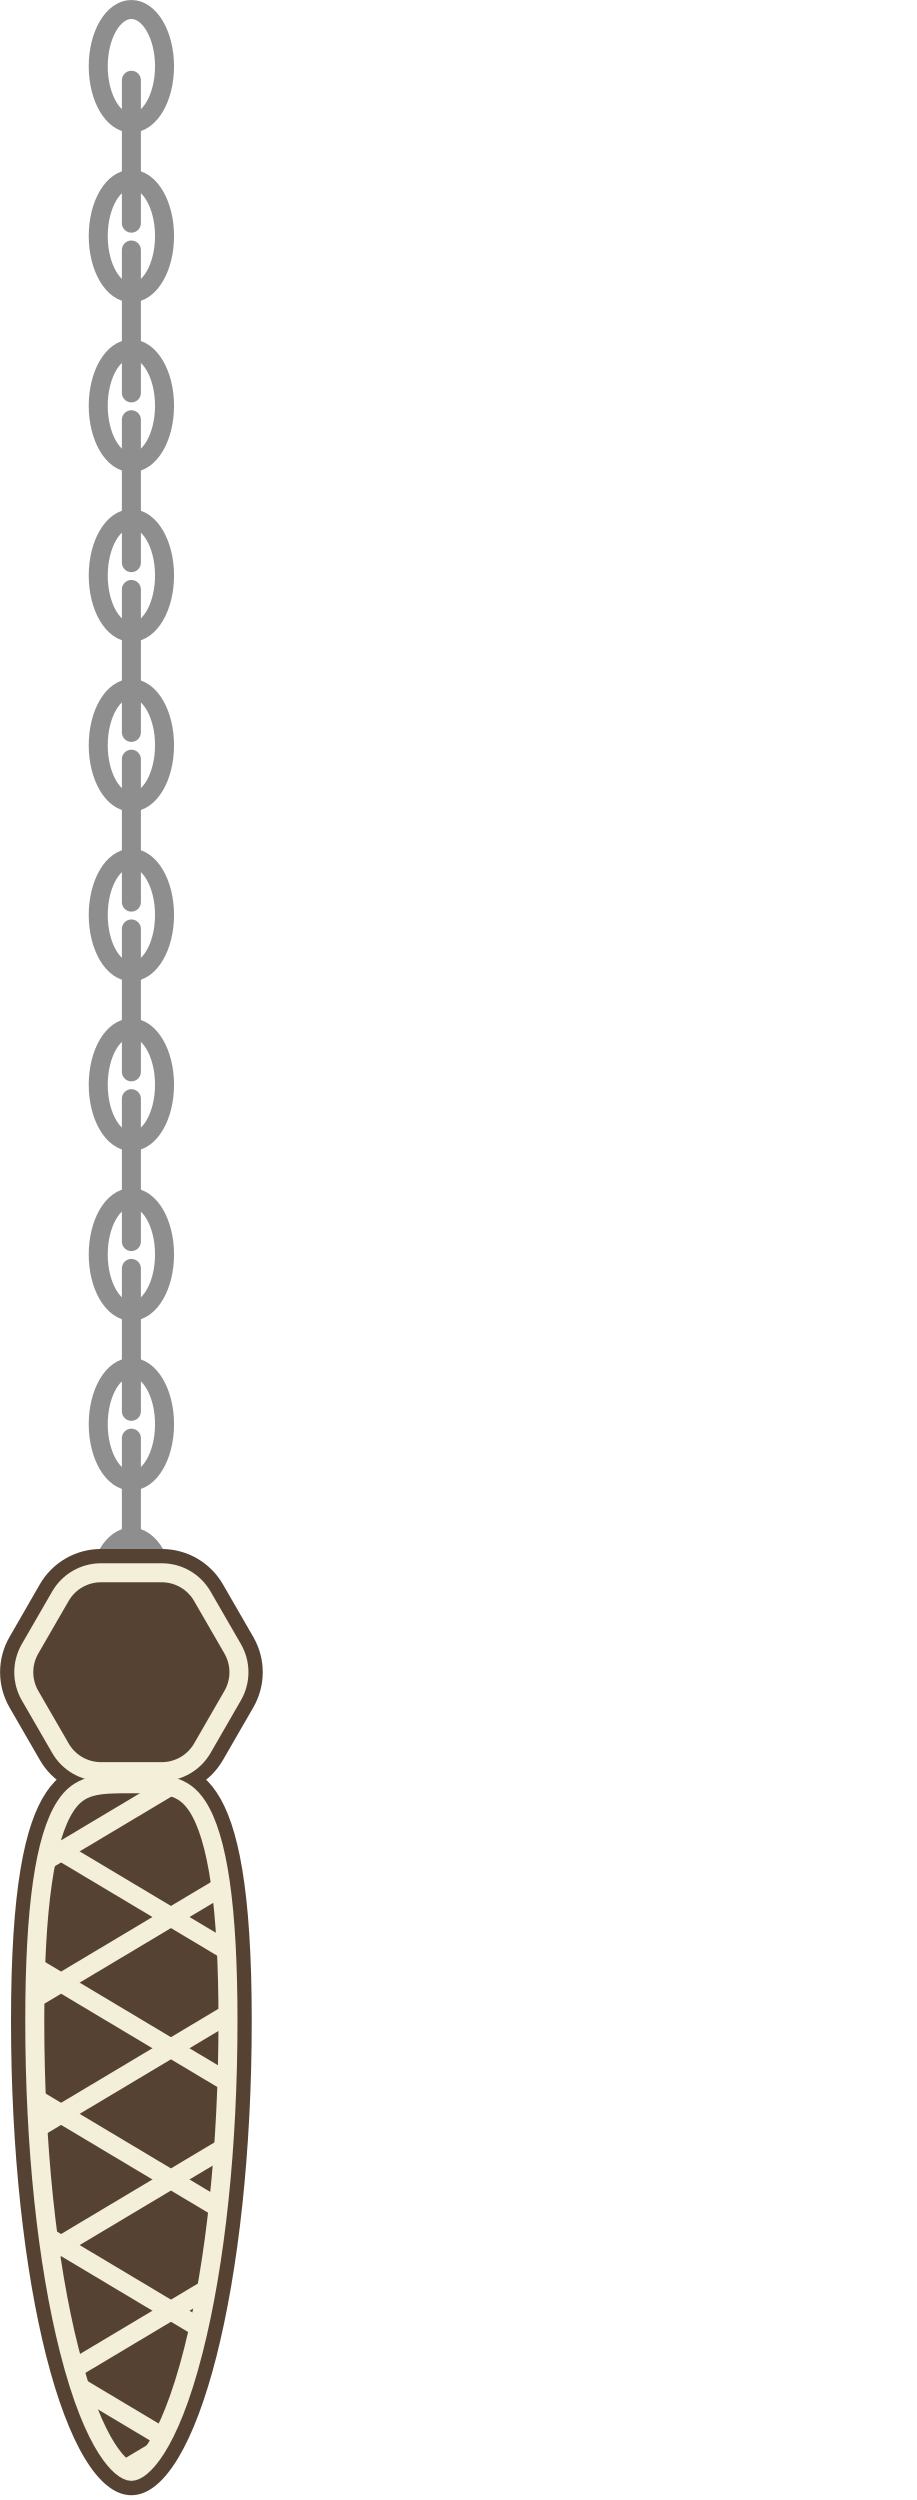
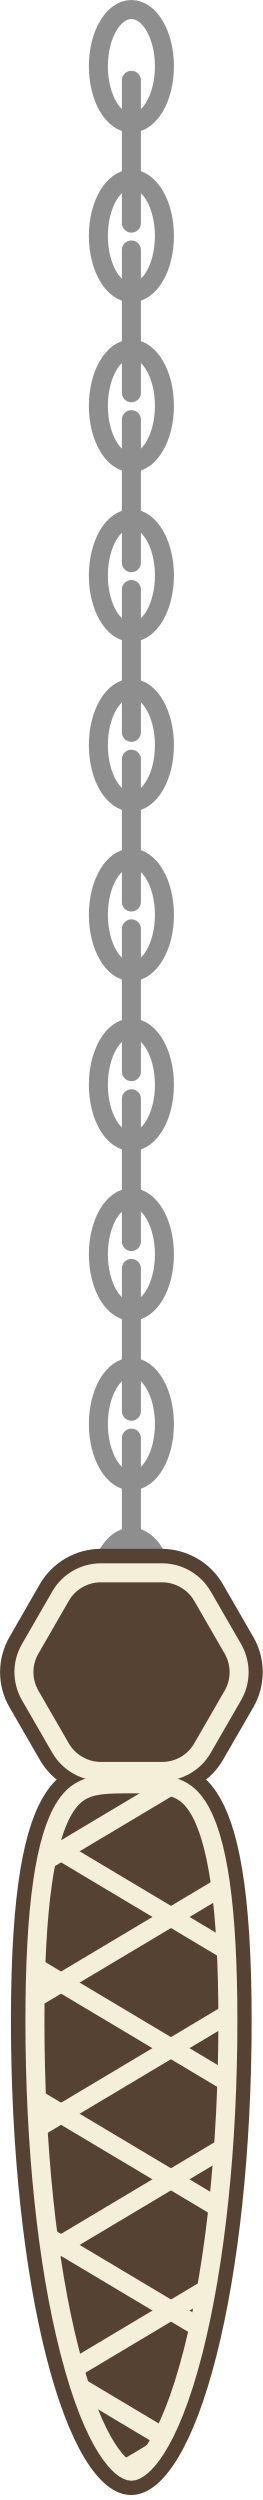
- <svg xmlns="http://www.w3.org/2000/svg" id="Layer_1" data-name="Layer 1" viewBox="0 0 385.6 1052.05">
-   <defs>
-     <style>.cls-1,.cls-3,.cls-4{fill:none;}.cls-2{clip-path:url(#clip-path);}.cls-3{stroke:#f3efd8;}.cls-3,.cls-4{stroke-linecap:round;stroke-linejoin:round;stroke-width:8px;}.cls-4{stroke:#8e8e8e;}.cls-5{fill:#564232;}.cls-6{clip-path:url(#clip-path-2);}</style>
-     <clipPath id="clip-path">
-       <rect class="cls-1" x="-1041.85" y="-69.87" width="753.12" height="245.46" />
+ <svg xmlns="http://www.w3.org/2000/svg" xmlns:xlink="http://www.w3.org/1999/xlink" version="1.1" id="Layer_1" x="0px" y="0px" viewBox="0 0 110.6 1052.1" style="enable-background:new 0 0 110.6 1052.1;" xml:space="preserve">
+   <style type="text/css">
+ 	.st0{clip-path:url(#SVGID_2_);}
+ 	.st1{fill:none;stroke:#F3EFD8;stroke-width:8;stroke-linecap:round;stroke-linejoin:round;}
+ 	.st2{fill:none;stroke:#8E8E8E;stroke-width:8;stroke-linecap:round;stroke-linejoin:round;}
+ 	.st3{fill:#564232;}
+ 	.st4{clip-path:url(#SVGID_4_);}
+ </style>
+   <g>
+     <defs>
+       <rect id="SVGID_1_" x="-1041.8" y="-69.9" width="753.1" height="245.5" />
+     </defs>
+     <clipPath id="SVGID_2_">
+       <use xlink:href="#SVGID_1_" style="overflow:visible;" />
    </clipPath>
-     <clipPath id="clip-path-2">
-       <path class="cls-1" d="M55.29,1040c-3.68,0-15.53-9.15-26.13-50.93-9.37-36.93-14.53-86.19-14.53-138.71,0-47.47,4.23-77,12.94-90.34,5.87-9,13.27-9.39,26.92-9.39h1.59c13.66,0,21,.42,26.92,9.38,8.71,13.32,12.94,42.87,12.94,90.35,0,52.52-5.16,101.78-14.53,138.71C70.81,1030.89,59,1040,55.29,1040Z" />
+     <g class="st0">
+       <path class="st1" d="M-72,10.3c-0.1,20.6,16.5,37.3,37.1,37.4c0,0,0,0,0,0c20.6-0.1,37.2-16.9,37.1-37.4" />
+       <path class="st1" d="M-34.9,51.2C-35,71.7-18.4,88.5,2.1,88.6c0,0,0,0,0,0c20.6-0.1,37.2-16.9,37.1-37.4c0,0,0,0,0,0" />
+       <path class="st1" d="M-72,92.1c-0.1,20.6,16.5,37.3,37.1,37.4c0,0,0,0,0,0c20.6-0.1,37.2-16.9,37.1-37.4c0,0,0,0,0,0" />
+       <path class="st1" d="M2.1,92.1c0,20.5,16.6,37.1,37,37.1c20.5,0,37.1-16.6,37.1-37c0,0,0,0,0,0" />
+       <path class="st1" d="M-34.9,133c-0.1,20.6,16.5,37.3,37.1,37.4c20.6-0.1,37.2-16.9,37.1-37.4" />
+       <path class="st1" d="M39.2,133c0,20.5,16.6,37.1,37,37.1c20.5,0,37.1-16.6,37.1-37c0,0,0,0,0,0" />
+       <path class="st1" d="M-72,173.9c-0.1,20.6,16.5,37.3,37.1,37.4c0,0,0,0,0,0c20.6-0.1,37.2-16.9,37.1-37.4c0,0,0,0,0,0" />
+       <path class="st1" d="M2.1,173.9c0,20.5,16.6,37.1,37,37.1c20.5,0,37.1-16.6,37.1-37c0,0,0,0,0,0" />
+       <path class="st1" d="M76.2,173.9c-0.3,20.5,16,37.3,36.5,37.7c20.5,0.3,37.3-16,37.7-36.5c0-0.4,0-0.8,0-1.2" />
+       <path class="st1" d="M-34.9,214.8c-0.1,20.6,16.5,37.3,37.1,37.4c0,0,0,0,0,0c20.6-0.1,37.2-16.9,37.1-37.4c0,0,0,0,0,0" />
+       <path class="st1" d="M39.2,214.8c0,20.5,16.6,37.1,37,37.1c20.5,0,37.1-16.6,37.1-37c0,0,0,0,0,0" />
+       <path class="st1" d="M113.3,214.8c-0.3,20.5,16,37.3,36.5,37.7c20.5,0.3,37.3-16,37.7-36.5c0-0.4,0-0.8,0-1.2" />
+     </g>
+   </g>
+   <ellipse class="st2" cx="55.3" cy="27.9" rx="13.9" ry="23.9" />
+   <line class="st2" x1="55.3" y1="33.8" x2="55.3" y2="93.9" />
+   <ellipse class="st2" cx="55.3" cy="99.3" rx="13.9" ry="23.9" />
+   <line class="st2" x1="55.3" y1="105.2" x2="55.3" y2="165.3" />
+   <ellipse class="st2" cx="55.3" cy="170.8" rx="13.9" ry="23.9" />
+   <line class="st2" x1="55.3" y1="176.6" x2="55.3" y2="236.8" />
+   <ellipse class="st2" cx="55.3" cy="242.2" rx="13.9" ry="23.9" />
+   <line class="st2" x1="55.3" y1="248.1" x2="55.3" y2="308.2" />
+   <ellipse class="st2" cx="55.3" cy="313.6" rx="13.9" ry="23.9" />
+   <line class="st2" x1="55.3" y1="319.5" x2="55.3" y2="379.6" />
+   <ellipse class="st2" cx="55.3" cy="385" rx="13.9" ry="23.9" />
+   <line class="st2" x1="55.3" y1="390.9" x2="55.3" y2="451" />
+   <ellipse class="st2" cx="55.3" cy="456.5" rx="13.9" ry="23.9" />
+   <line class="st2" x1="55.3" y1="462.4" x2="55.3" y2="522.5" />
+   <ellipse class="st2" cx="55.3" cy="527.9" rx="13.9" ry="23.9" />
+   <line class="st2" x1="55.3" y1="533.8" x2="55.3" y2="593.9" />
+   <ellipse class="st2" cx="55.3" cy="599.3" rx="13.9" ry="23.9" />
+   <line class="st2" x1="55.3" y1="605.2" x2="55.3" y2="665.3" />
+   <ellipse class="st2" cx="55.3" cy="670.8" rx="13.9" ry="23.9" />
+   <line class="st2" x1="55.3" y1="676.6" x2="55.3" y2="736.8" />
+   <path class="st3" d="M68.1,651.8H42.5c-10.6,0-20.4,5.7-25.7,14.8L4,688.9c-5.3,9.2-5.3,20.5,0,29.6l12.8,22.2  c5.3,9.2,15.1,14.8,25.7,14.8h25.6c10.6,0,20.4-5.7,25.7-14.8l12.8-22.2c5.3-9.2,5.3-20.5,0-29.6l-12.8-22.2  C88.5,657.5,78.7,651.9,68.1,651.8z" />
+   <path class="st3" d="M105.9,850.4c0,110.3-22.7,199.6-50.7,199.6S4.6,960.7,4.6,850.4s22.7-109.7,50.7-109.7  S105.9,740.1,105.9,850.4z" />
+   <path class="st1" d="M42.5,745.5c-7,0-13.5-3.8-17-9.8l-12.8-22.2c-3.5-6.1-3.5-13.6,0-19.6l12.8-22.2c3.5-6.1,10-9.8,17-9.8h25.7  c7,0,13.5,3.8,17,9.8l12.8,22.2c3.5,6.1,3.5,13.6,0,19.6l-12.8,22.2c-3.5,6.1-10,9.8-17,9.8H42.5z" />
+   <g>
+     <defs>
+       <path id="SVGID_3_" d="M55.3,1040c-3.7,0-15.5-9.2-26.1-50.9c-9.4-36.9-14.5-86.2-14.5-138.7c0-47.5,4.2-77,12.9-90.3    c5.9-9,13.3-9.4,26.9-9.4h1.6c13.7,0,21,0.4,26.9,9.4c8.7,13.3,12.9,42.9,12.9,90.3c0,52.5-5.2,101.8-14.5,138.7    C70.8,1030.9,59,1040,55.3,1040z" />
+     </defs>
+     <clipPath id="SVGID_4_">
+       <use xlink:href="#SVGID_3_" style="overflow:visible;" />
    </clipPath>
-   </defs>
-   <g class="cls-2">
-     <path class="cls-3" d="M-72,10.26A37.25,37.25,0,0,0-34.93,47.69,37.25,37.25,0,0,0,2.13,10.26" />
-     <path class="cls-3" d="M-34.93,51.17A37.25,37.25,0,0,0,2.13,88.61,37.25,37.25,0,0,0,39.19,51.17" />
-     <path class="cls-3" d="M-72,92.08a37.25,37.25,0,0,0,37.06,37.44A37.25,37.25,0,0,0,2.13,92.08" />
-     <path class="cls-3" d="M2.13,92.08a37.06,37.06,0,1,0,74.12,0" />
-     <path class="cls-3" d="M-34.93,133A37.25,37.25,0,0,0,2.13,170.43,37.25,37.25,0,0,0,39.19,133" />
-     <path class="cls-3" d="M39.19,133a37.06,37.06,0,1,0,74.12,0" />
-     <path class="cls-3" d="M-72,173.9a37.25,37.25,0,0,0,37.06,37.44A37.25,37.25,0,0,0,2.13,173.9" />
-     <path class="cls-3" d="M2.13,173.9a37.06,37.06,0,1,0,74.12,0" />
-     <path class="cls-3" d="M76.25,173.9a37.07,37.07,0,1,0,74.13,0" />
-     <path class="cls-3" d="M-34.93,214.81A37.25,37.25,0,0,0,2.13,252.25a37.25,37.25,0,0,0,37.06-37.44" />
-     <path class="cls-3" d="M39.19,214.81a37.06,37.06,0,1,0,74.12,0" />
-     <path class="cls-3" d="M113.31,214.81a37.07,37.07,0,1,0,74.13,0" />
+     <g class="st4">
+       <line class="st1" x1="-145.9" y1="676.6" x2="197.3" y2="881.6" />
+       <line class="st1" x1="-145.9" y1="731.9" x2="197.3" y2="936.8" />
+       <line class="st1" x1="-145.9" y1="787.1" x2="197.3" y2="992" />
+       <line class="st1" x1="-145.9" y1="842.3" x2="197.3" y2="1047.2" />
+       <line class="st1" x1="-145.9" y1="897.5" x2="197.3" y2="1102.5" />
+       <line class="st1" x1="-145.9" y1="952.8" x2="197.3" y2="1157.7" />
+       <line class="st1" x1="-145.9" y1="1008" x2="197.3" y2="1212.9" />
+       <line class="st1" x1="197.3" y1="676.6" x2="-145.9" y2="881.6" />
+       <line class="st1" x1="197.3" y1="731.9" x2="-145.9" y2="936.8" />
+       <line class="st1" x1="197.3" y1="787.1" x2="-145.9" y2="992" />
+       <line class="st1" x1="197.3" y1="842.3" x2="-145.9" y2="1047.2" />
+       <line class="st1" x1="197.3" y1="897.5" x2="-145.9" y2="1102.5" />
+       <line class="st1" x1="197.3" y1="952.8" x2="-145.9" y2="1157.7" />
+       <line class="st1" x1="197.3" y1="1008" x2="-145.9" y2="1212.9" />
+     </g>
  </g>
-   <ellipse class="cls-4" cx="55.29" cy="27.91" rx="13.95" ry="23.91" />
-   <line class="cls-4" x1="55.29" y1="33.78" x2="55.29" y2="93.91" />
-   <ellipse class="cls-4" cx="55.29" cy="99.34" rx="13.95" ry="23.91" />
-   <line class="cls-4" x1="55.29" y1="105.21" x2="55.29" y2="165.34" />
-   <ellipse class="cls-4" cx="55.29" cy="170.76" rx="13.95" ry="23.91" />
-   <line class="cls-4" x1="55.29" y1="176.64" x2="55.29" y2="236.77" />
-   <ellipse class="cls-4" cx="55.29" cy="242.19" rx="13.95" ry="23.91" />
-   <line class="cls-4" x1="55.29" y1="248.06" x2="55.29" y2="308.2" />
-   <ellipse class="cls-4" cx="55.29" cy="313.62" rx="13.95" ry="23.91" />
-   <line class="cls-4" x1="55.29" y1="319.49" x2="55.29" y2="379.63" />
-   <ellipse class="cls-4" cx="55.29" cy="385.05" rx="13.95" ry="23.91" />
-   <line class="cls-4" x1="55.29" y1="390.92" x2="55.29" y2="451.05" />
-   <ellipse class="cls-4" cx="55.29" cy="456.48" rx="13.95" ry="23.91" />
-   <line class="cls-4" x1="55.29" y1="462.35" x2="55.29" y2="522.48" />
-   <ellipse class="cls-4" cx="55.29" cy="527.9" rx="13.95" ry="23.91" />
-   <line class="cls-4" x1="55.29" y1="533.78" x2="55.29" y2="593.91" />
-   <ellipse class="cls-4" cx="55.29" cy="599.33" rx="13.95" ry="23.91" />
-   <line class="cls-4" x1="55.29" y1="605.21" x2="55.29" y2="665.34" />
-   <ellipse class="cls-4" cx="55.29" cy="670.76" rx="13.95" ry="23.91" />
-   <line class="cls-4" x1="55.29" y1="676.63" x2="55.29" y2="736.77" />
-   <path class="cls-5" d="M68.11,651.85H42.46a29.65,29.65,0,0,0-25.67,14.82L4,688.88a29.66,29.66,0,0,0,0,29.64l12.82,22.21a29.65,29.65,0,0,0,25.67,14.82H68.11a29.65,29.65,0,0,0,25.67-14.82l12.82-22.21a29.66,29.66,0,0,0,0-29.64L93.78,666.67A29.65,29.65,0,0,0,68.11,651.85Z" />
-   <path class="cls-5" d="M105.94,850.4c0,110.26-22.68,199.64-50.65,199.64S4.63,960.66,4.63,850.4,27.31,740.67,55.29,740.67,105.94,740.14,105.94,850.4Z" />
-   <path class="cls-3" d="M42.46,745.55a19.7,19.7,0,0,1-17-9.82L12.63,713.52a19.68,19.68,0,0,1,0-19.64l12.82-22.21a19.72,19.72,0,0,1,17-9.82H68.11a19.72,19.72,0,0,1,17,9.82l12.82,22.21a19.68,19.68,0,0,1,0,19.64L85.12,735.73a19.7,19.7,0,0,1-17,9.82Z" />
-   <g class="cls-6">
-     <line class="cls-3" x1="-145.85" y1="676.63" x2="197.27" y2="881.58" />
-     <line class="cls-3" x1="-145.85" y1="731.86" x2="197.27" y2="936.81" />
-     <line class="cls-3" x1="-145.85" y1="787.08" x2="197.27" y2="992.03" />
-     <line class="cls-3" x1="-145.85" y1="842.3" x2="197.27" y2="1047.25" />
-     <line class="cls-3" x1="-145.85" y1="897.53" x2="197.27" y2="1102.48" />
-     <line class="cls-3" x1="-145.85" y1="952.75" x2="197.27" y2="1157.7" />
-     <line class="cls-3" x1="-145.85" y1="1007.98" x2="197.27" y2="1212.93" />
-     <line class="cls-3" x1="197.27" y1="676.63" x2="-145.85" y2="881.58" />
-     <line class="cls-3" x1="197.27" y1="731.86" x2="-145.85" y2="936.81" />
-     <line class="cls-3" x1="197.27" y1="787.08" x2="-145.85" y2="992.03" />
-     <line class="cls-3" x1="197.27" y1="842.3" x2="-145.85" y2="1047.25" />
-     <line class="cls-3" x1="197.27" y1="897.53" x2="-145.85" y2="1102.48" />
-     <line class="cls-3" x1="197.27" y1="952.75" x2="-145.85" y2="1157.7" />
-     <line class="cls-3" x1="197.27" y1="1007.98" x2="-145.85" y2="1212.93" />
-   </g>
-   <path class="cls-3" d="M55.29,1040c-3.68,0-15.53-9.15-26.13-50.93-9.37-36.93-14.53-86.19-14.53-138.71,0-47.47,4.23-77,12.94-90.34,5.87-9,13.27-9.39,26.92-9.39h1.59c13.66,0,21,.42,26.92,9.38,8.71,13.32,12.94,42.87,12.94,90.35,0,52.52-5.16,101.78-14.53,138.71C70.81,1030.89,59,1040,55.29,1040Z" />
+   <path class="st1" d="M55.3,1040c-3.7,0-15.5-9.2-26.1-50.9c-9.4-36.9-14.5-86.2-14.5-138.7c0-47.5,4.2-77,12.9-90.3  c5.9-9,13.3-9.4,26.9-9.4h1.6c13.7,0,21,0.4,26.9,9.4c8.7,13.3,12.9,42.9,12.9,90.3c0,52.5-5.2,101.8-14.5,138.7  C70.8,1030.9,59,1040,55.3,1040z" />
</svg>
